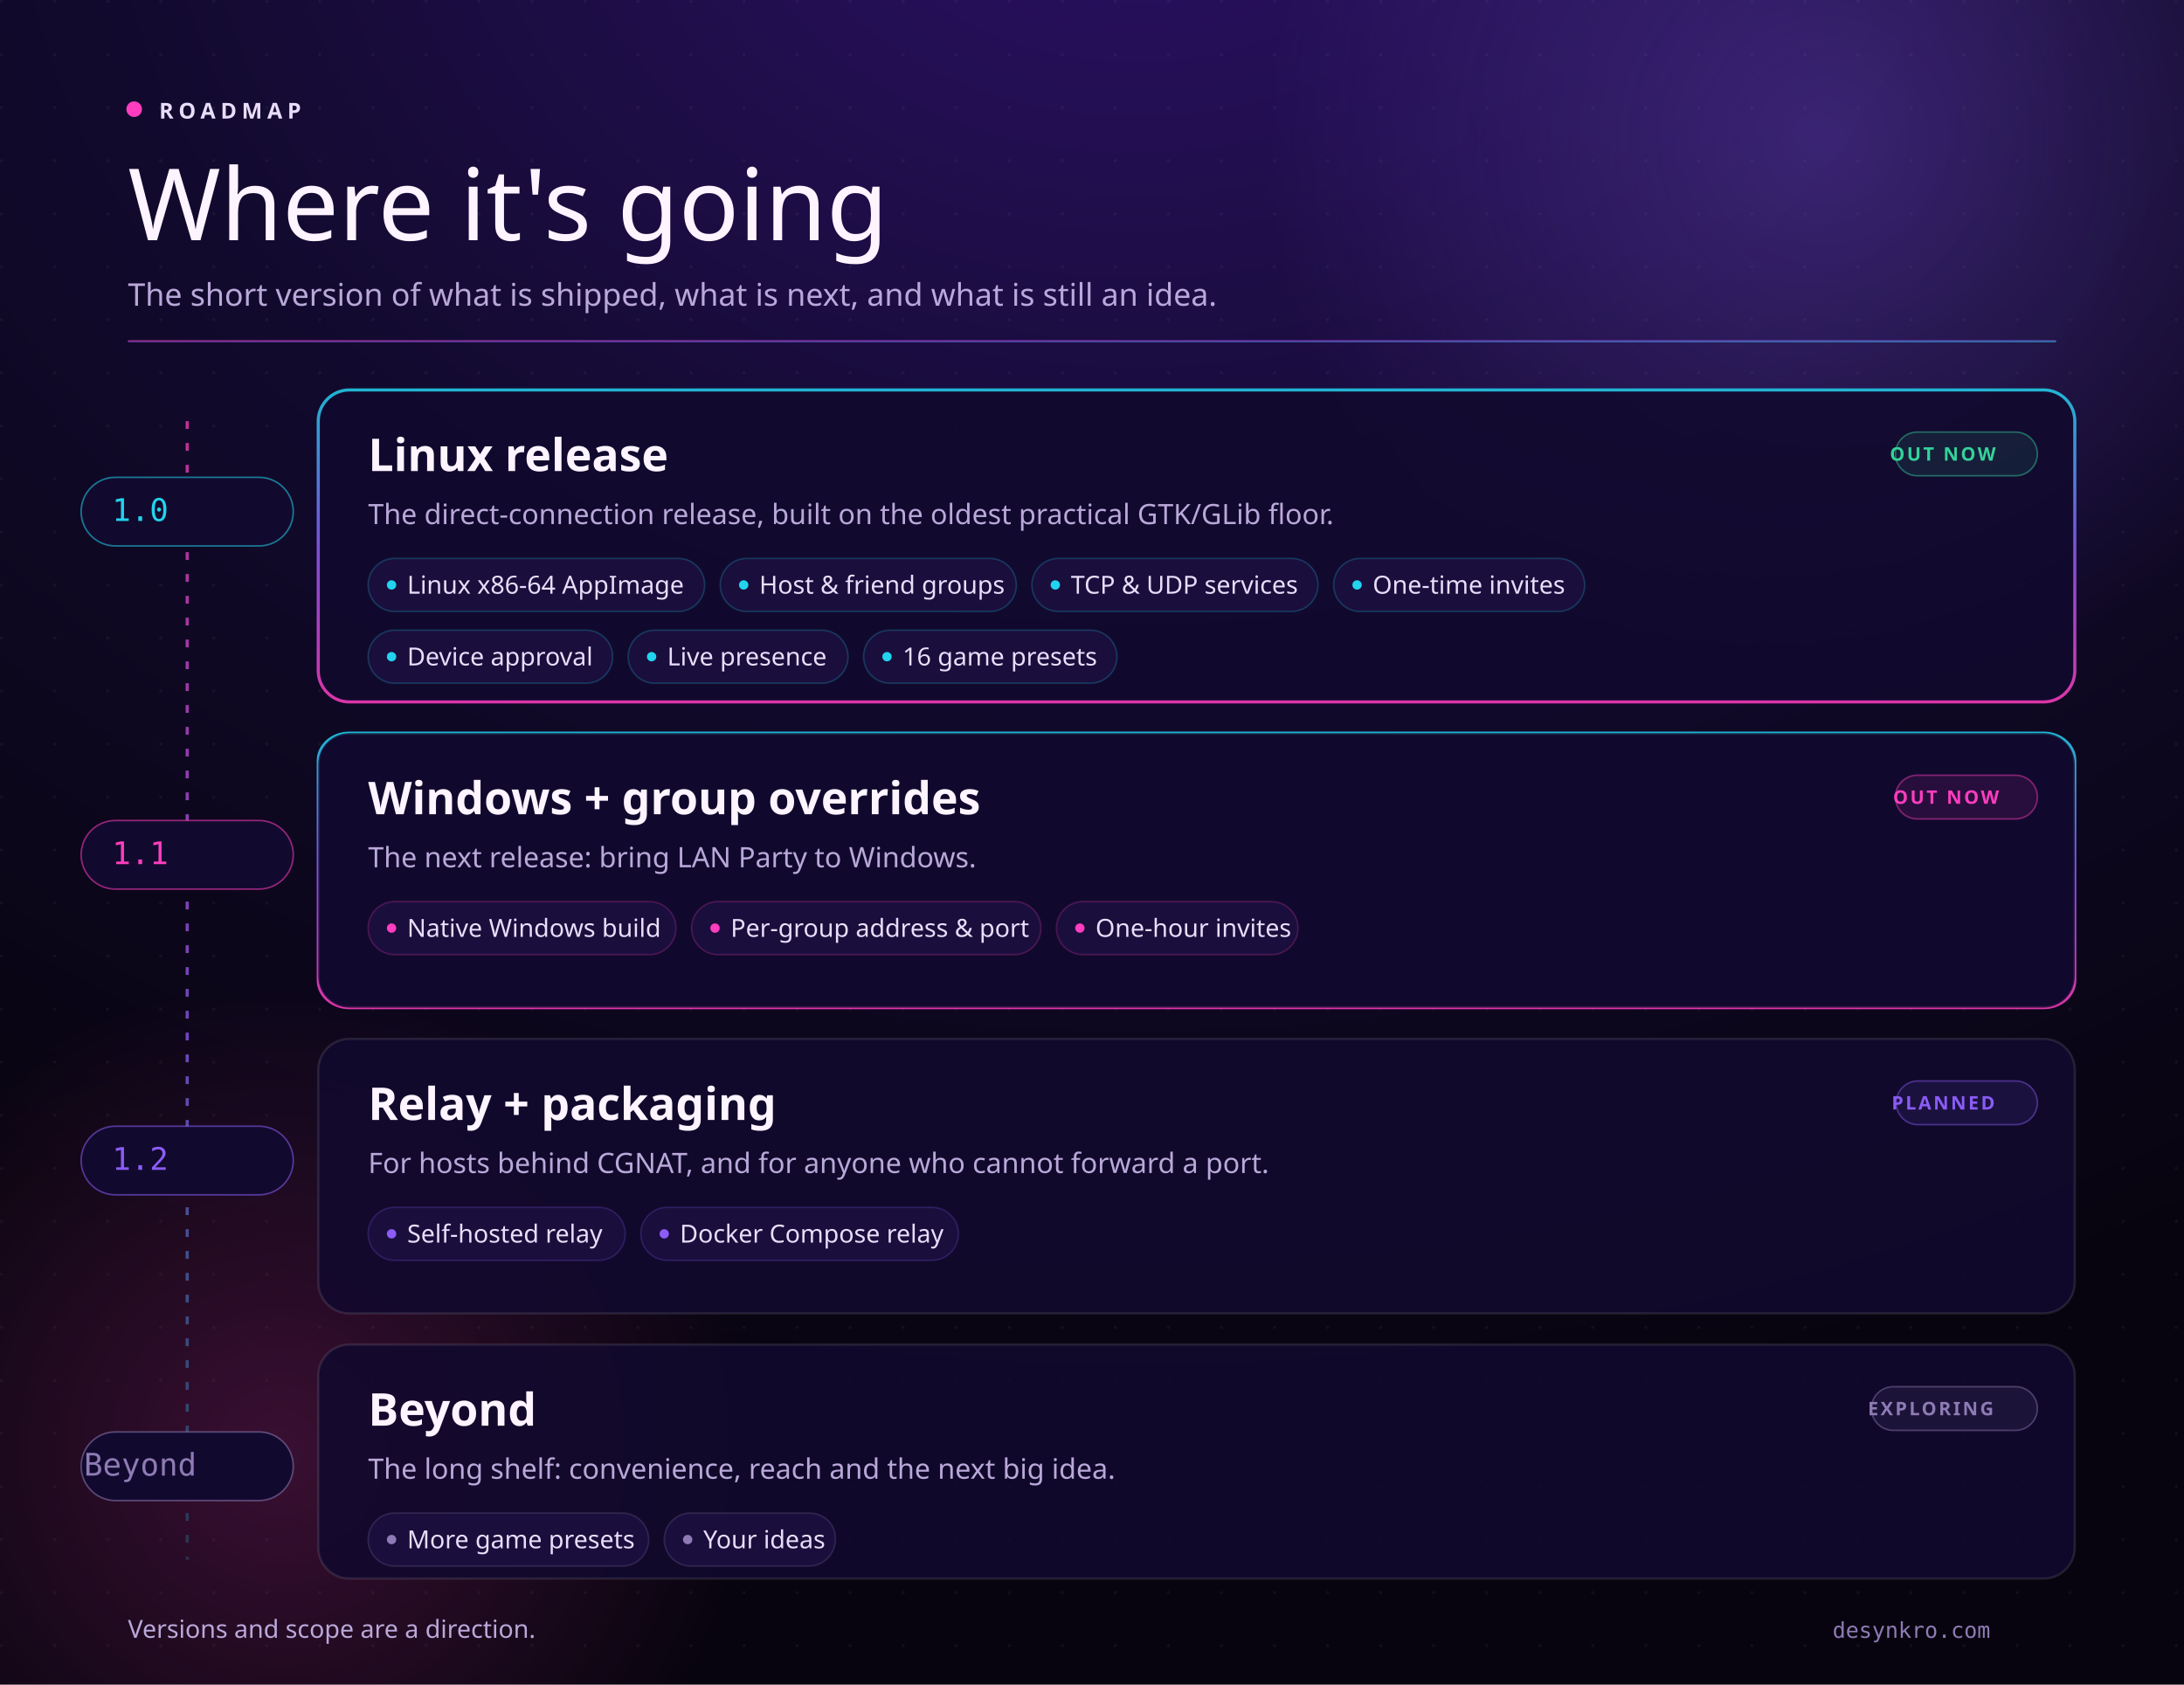
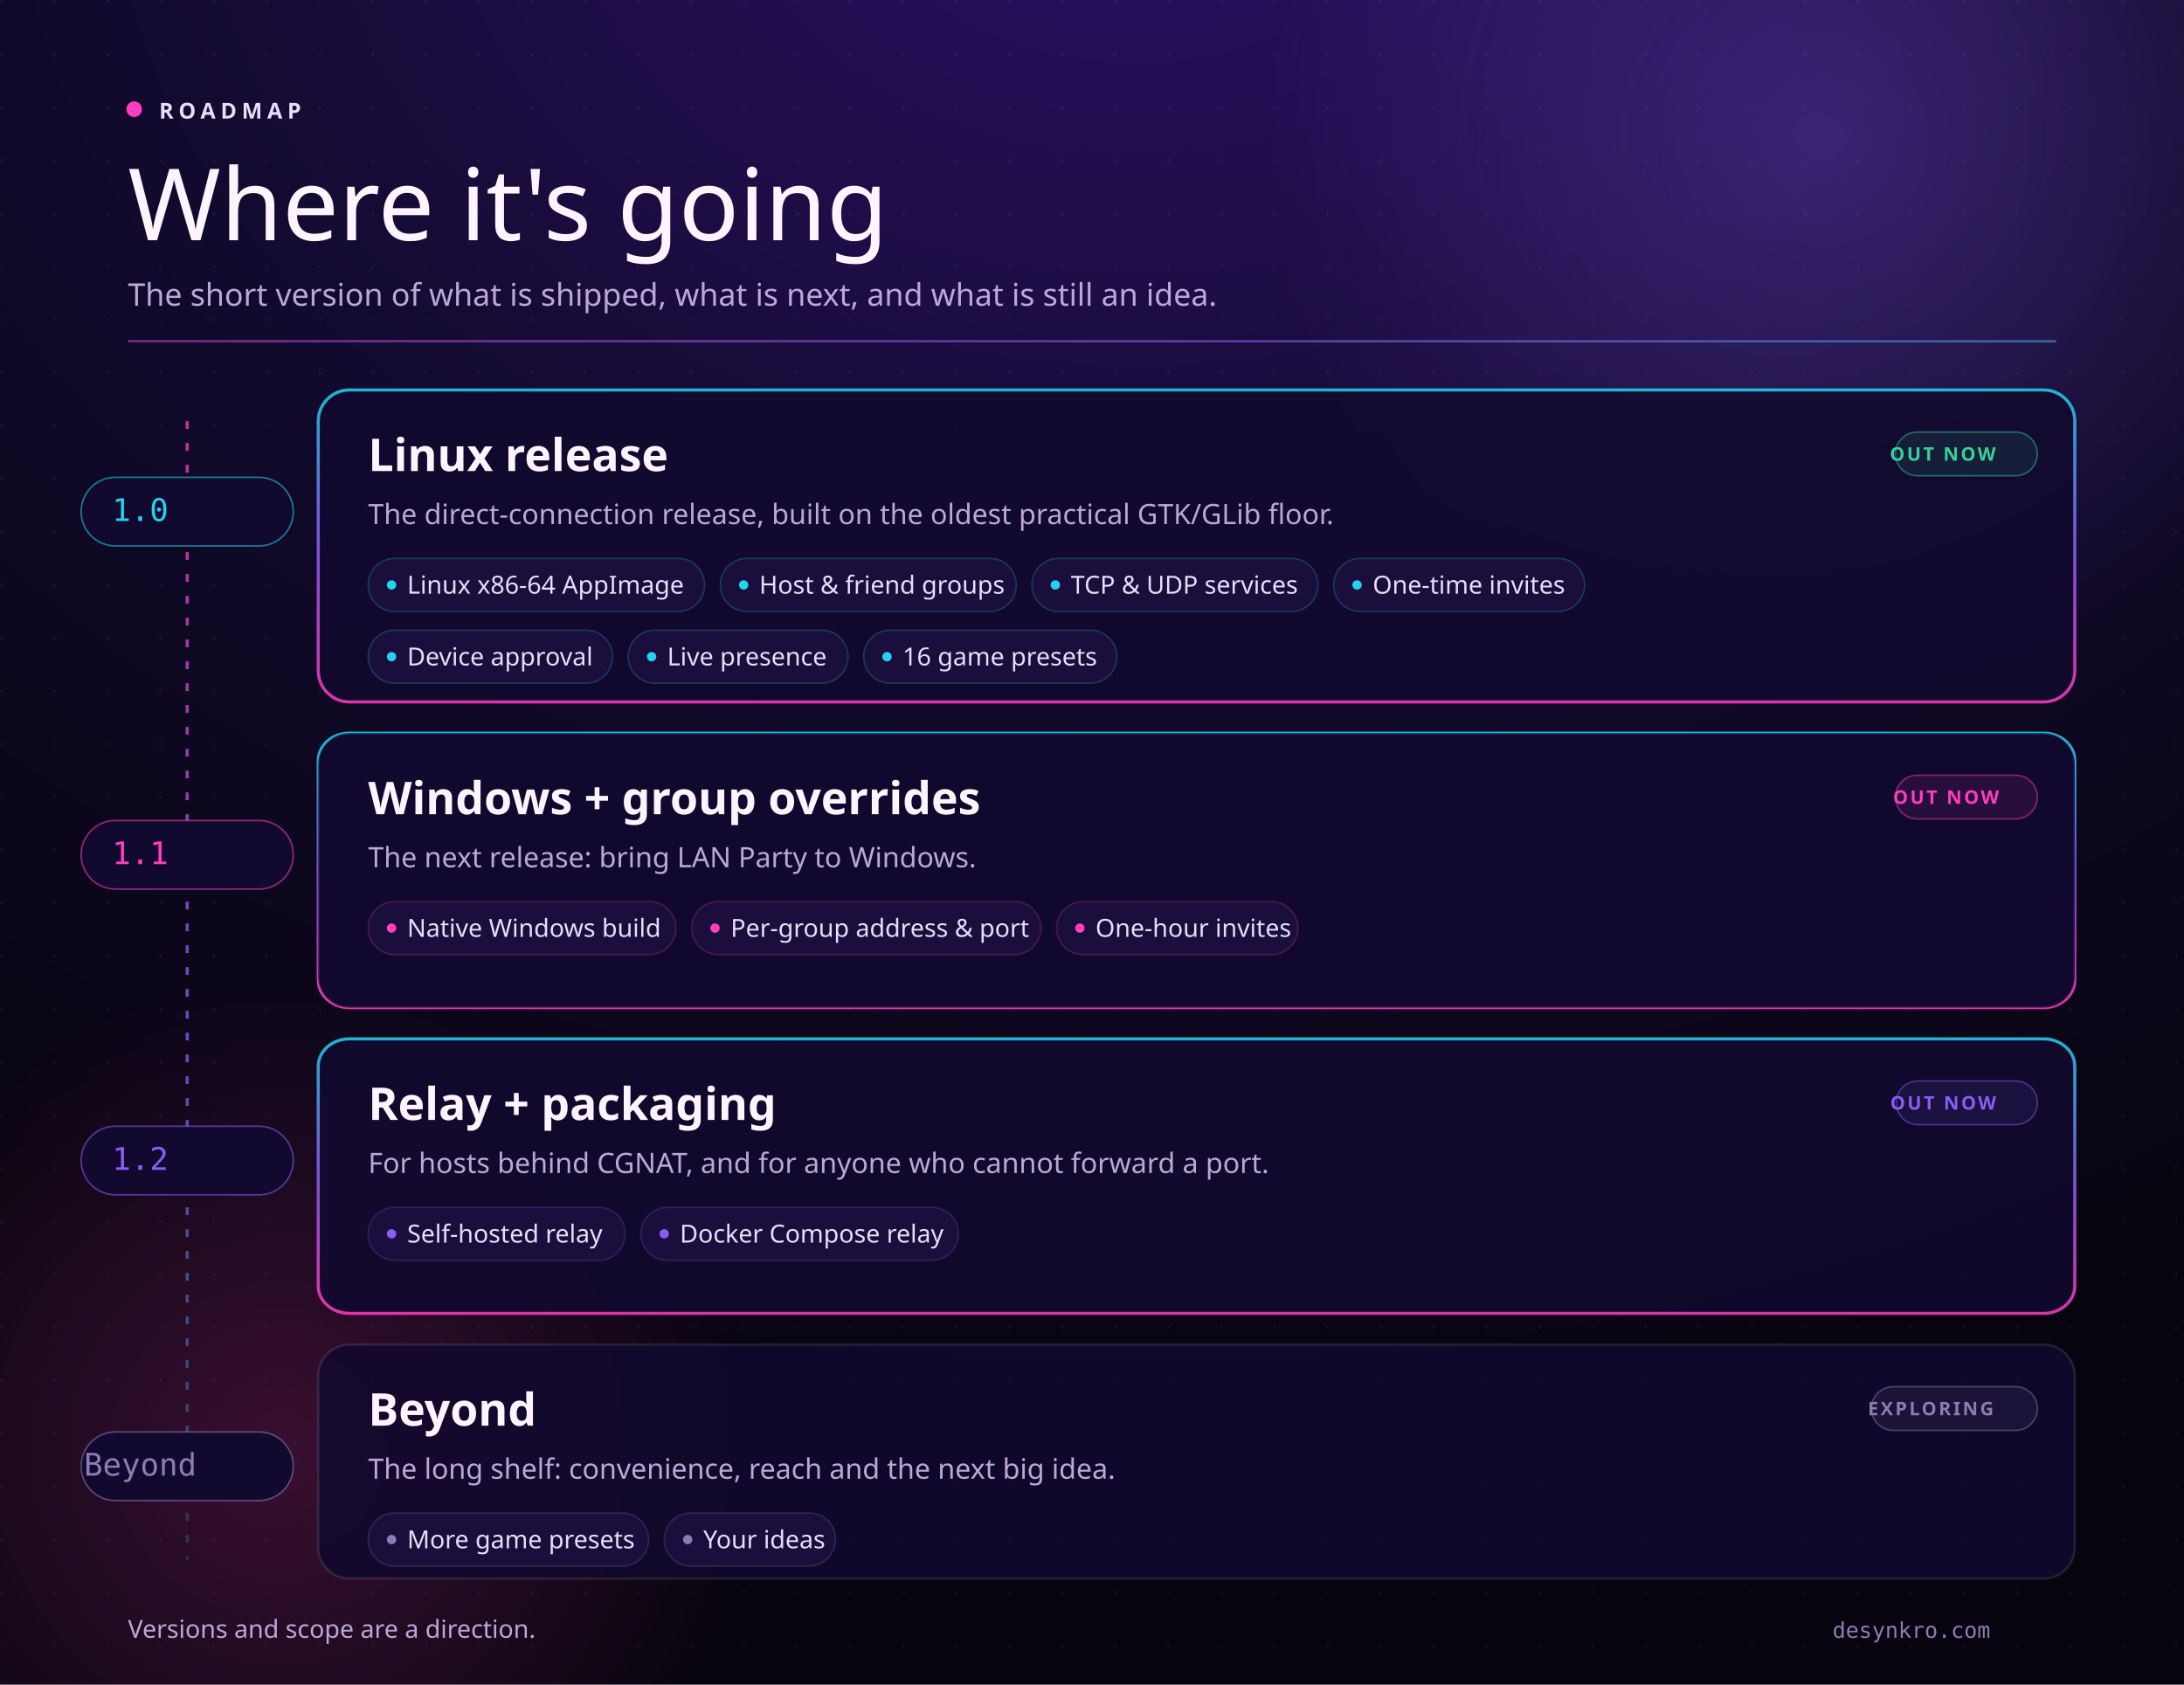
<svg xmlns="http://www.w3.org/2000/svg" width="1400" height="1080" viewBox="0 0 1400 1080">
  <defs>
    <radialGradient id="radial-gradient-1" cx="0" cy="0" r="1330" gradientTransform="matrix(1 0 0 0.771 728 -108)" gradientUnits="userSpaceOnUse">
      <stop offset="0" stop-color="#2c1166" />
      <stop offset="0.5" stop-color="#120a2e" />
      <stop offset="1" stop-color="#08040f" />
    </radialGradient>
    <clipPath id="clip-path-1">
      <path d="M0 0 L34 0 L34 34 L0 34 Z" />
    </clipPath>
    <clipPath id="clip-path-2">
      <path d="M0 0 L34 0 L34 34 L0 34 Z" />
    </clipPath>
    <clipPath id="clip-path-3">
      <path d="M0 0 L34 0 L34 34 L0 34 Z" />
    </clipPath>
+     <clipPath id="clip-path-4">
+       <path d="M0 0 L34 0 L34 34 L0 34 Z" />
+     </clipPath>
    <pattern id="pattern-1" patternUnits="userSpaceOnUse" width="34" height="34" patternTransform="matrix(1 0 0 1 0 0)">
      <g clip-path="url(#clip-path-1)">
        <g clip-path="url(#clip-path-2)">
          <g clip-path="url(#clip-path-3)">
-             <circle cx="1" cy="1" r="1" fill="#ffffff" opacity="0.045" />
+             <g clip-path="url(#clip-path-4)">
+               <circle cx="1" cy="1" r="1" fill="#ffffff" opacity="0.045" />
+             </g>
          </g>
        </g>
      </g>
    </pattern>
    <radialGradient id="radial-gradient-2" cx="1170" cy="90" r="360" gradientUnits="userSpaceOnUse">
      <stop offset="0" stop-color="#8b5cf6" stop-opacity="0.3" />
      <stop offset="1" stop-color="#8b5cf6" stop-opacity="0" />
    </radialGradient>
    <radialGradient id="radial-gradient-3" cx="180" cy="930" r="300" gradientUnits="userSpaceOnUse">
      <stop offset="0" stop-color="#ff3dbe" stop-opacity="0.2" />
      <stop offset="1" stop-color="#ff3dbe" stop-opacity="0" />
    </radialGradient>
-     <linearGradient id="linear-gradient-1" x1="82" y1="218" x2="82.004" y2="221" gradientUnits="userSpaceOnUse">
+     <linearGradient id="linear-gradient-1" x1="767" y1="842.88" x2="767" y2="665.12" gradientUnits="userSpaceOnUse">
+       <stop offset="0" stop-color="#ff3dbe" />
+       <stop offset="0.143" stop-color="#de46ce" />
+       <stop offset="0.286" stop-color="#bd4fde" />
+       <stop offset="0.429" stop-color="#9c58ee" />
+       <stop offset="0.571" stop-color="#7c6df5" />
+       <stop offset="0.714" stop-color="#5e8ff3" />
+       <stop offset="0.857" stop-color="#40b1f0" />
+       <stop offset="1" stop-color="#22d3ee" />
+     </linearGradient>
+     <linearGradient id="linear-gradient-2" x1="82" y1="218" x2="82.004" y2="221" gradientUnits="userSpaceOnUse">
      <stop offset="0" stop-color="#ff3dbe" />
      <stop offset="0.55" stop-color="#8b5cf6" />
      <stop offset="1" stop-color="#22d3ee" />
    </linearGradient>
-     <linearGradient id="linear-gradient-2" x1="0" y1="270" x2="0" y2="1000" gradientUnits="userSpaceOnUse">
+     <linearGradient id="linear-gradient-3" x1="0" y1="270" x2="0" y2="1000" gradientUnits="userSpaceOnUse">
      <stop offset="0" stop-color="#ff3dbe" />
      <stop offset="0.55" stop-color="#8b5cf6" />
      <stop offset="1" stop-color="#22d3ee" stop-opacity="0.25" />
    </linearGradient>
-     <linearGradient id="linear-gradient-3" x1="767" y1="451" x2="767" y2="249" gradientUnits="userSpaceOnUse">
-       <stop offset="0" stop-color="#ff3dbe" />
-       <stop offset="0.143" stop-color="#de46ce" />
-       <stop offset="0.286" stop-color="#bd4fde" />
-       <stop offset="0.429" stop-color="#9c58ee" />
-       <stop offset="0.571" stop-color="#7c6df5" />
-       <stop offset="0.714" stop-color="#5e8ff3" />
-       <stop offset="0.857" stop-color="#40b1f0" />
-       <stop offset="1" stop-color="#22d3ee" />
-     </linearGradient>
-     <linearGradient id="linear-gradient-4" x1="767" y1="646.88" x2="767" y2="469.12" gradientUnits="userSpaceOnUse">
-       <stop offset="0" stop-color="#ff3dbe" />
-       <stop offset="0.143" stop-color="#de46ce" />
-       <stop offset="0.286" stop-color="#bd4fde" />
-       <stop offset="0.429" stop-color="#9c58ee" />
-       <stop offset="0.571" stop-color="#7c6df5" />
-       <stop offset="0.714" stop-color="#5e8ff3" />
-       <stop offset="0.857" stop-color="#40b1f0" />
-       <stop offset="1" stop-color="#22d3ee" />
-     </linearGradient>
-     <linearGradient id="linear-gradient-5" x1="767" y1="646.75" x2="767" y2="469.25" gradientUnits="userSpaceOnUse">
+     <linearGradient id="linear-gradient-4" x1="767" y1="451" x2="767" y2="249" gradientUnits="userSpaceOnUse">
+       <stop offset="0" stop-color="#ff3dbe" />
+       <stop offset="0.143" stop-color="#de46ce" />
+       <stop offset="0.286" stop-color="#bd4fde" />
+       <stop offset="0.429" stop-color="#9c58ee" />
+       <stop offset="0.571" stop-color="#7c6df5" />
+       <stop offset="0.714" stop-color="#5e8ff3" />
+       <stop offset="0.857" stop-color="#40b1f0" />
+       <stop offset="1" stop-color="#22d3ee" />
+     </linearGradient>
+     <linearGradient id="linear-gradient-5" x1="767" y1="646.88" x2="767" y2="469.12" gradientUnits="userSpaceOnUse">
+       <stop offset="0" stop-color="#ff3dbe" />
+       <stop offset="0.143" stop-color="#de46ce" />
+       <stop offset="0.286" stop-color="#bd4fde" />
+       <stop offset="0.429" stop-color="#9c58ee" />
+       <stop offset="0.571" stop-color="#7c6df5" />
+       <stop offset="0.714" stop-color="#5e8ff3" />
+       <stop offset="0.857" stop-color="#40b1f0" />
+       <stop offset="1" stop-color="#22d3ee" />
+     </linearGradient>
+     <linearGradient id="linear-gradient-6" x1="767" y1="646.75" x2="767" y2="469.25" gradientUnits="userSpaceOnUse">
      <stop offset="0" stop-color="#ff3dbe" />
      <stop offset="0.143" stop-color="#de46ce" />
      <stop offset="0.286" stop-color="#bd4fde" />
      <stop offset="0.429" stop-color="#9c58ee" />
      <stop offset="0.571" stop-color="#7c6df5" />
      <stop offset="0.714" stop-color="#5e8ff3" />
      <stop offset="0.857" stop-color="#40b1f0" />
      <stop offset="1" stop-color="#22d3ee" />
    </linearGradient>
  </defs>
  <g id="Layer_1" data-name="Layer 1">
    <rect x="0" y="0" width="1400" height="1080" fill="url(#radial-gradient-1)" />
    <rect x="0" y="0" width="1400" height="1080" fill="url(#pattern-1)" />
    <circle cx="1170" cy="90" r="360" fill="url(#radial-gradient-2)" />
    <circle cx="180" cy="930" r="300" fill="url(#radial-gradient-3)" />
+     <path d="M224 666 L1310 666 C1321.046 666 1330 673.88 1330 683.6 L1330 824.4 C1330 834.12 1321.046 842 1310 842 L224 842 C212.954 842 204 834.12 204 824.4 L204 683.6 C204 673.88 212.954 666 224 666 Z" fill="#120a2e" fill-opacity="0.88" stroke="url(#linear-gradient-1)" stroke-opacity="0.85" stroke-width="2" />
    <circle cx="86" cy="70" r="5" fill="#ff3dbe" />
    <text transform="matrix(1 0 0 1 102 76)" x="0" y="0" xml:space="preserve" font-family="'IBM Plex Sans SmBld', sans-serif" font-size="14" font-weight="600" fill="#e9ddf9" letter-spacing="3.2">
      <tspan x="0" y="0">ROADMAP</tspan>
    </text>
    <text transform="matrix(1 0 0 1 82 154)" x="0" y="0" xml:space="preserve" font-family="'Space Grotesk', sans-serif" font-size="64" font-weight="500" fill="#fdf4ff">
      <tspan x="0" y="0">Where it's going</tspan>
    </text>
    <text transform="matrix(1 0 0 1 82 196)" x="0" y="0" xml:space="preserve" font-family="'IBM Plex Sans', sans-serif" font-size="20" fill="#b9a8d9">
      <tspan x="0" y="0">The short version of what is shipped, what is next, and what is still an idea.</tspan>
    </text>
-     <rect x="82" y="218" width="1236" height="1.5" fill="url(#linear-gradient-1)" opacity="0.55" />
-     <line x1="120" y1="270" x2="120" y2="1000" fill="#000000" stroke="url(#linear-gradient-2)" stroke-width="2" stroke-dasharray="5 9" opacity="0.75" />
+     <rect x="82" y="218" width="1236" height="1.5" fill="url(#linear-gradient-2)" opacity="0.55" />
+     <line x1="120" y1="270" x2="120" y2="1000" fill="#000000" stroke="url(#linear-gradient-3)" stroke-width="2" stroke-dasharray="5 9" opacity="0.75" />
    <circle cx="120" cy="328" r="14" fill="#08040f" stroke="#22d3ee" stroke-opacity="0.35" stroke-width="2" />
    <circle cx="120" cy="328" r="7" fill="#22d3ee" />
-     <path d="M224 250 L1310 250 C1321.046 250 1330 258.954 1330 270 L1330 430 C1330 441.046 1321.046 450 1310 450 L224 450 C212.954 450 204 441.046 204 430 L204 270 C204 258.954 212.954 250 224 250 Z" fill="#120a2e" fill-opacity="0.88" stroke="url(#linear-gradient-3)" stroke-opacity="0.85" stroke-width="2" />
-     <path d="M224 470 L1310 470 C1321.046 470 1330 477.88 1330 487.6 L1330 628.4 C1330 638.12 1321.046 646 1310 646 L224 646 C212.954 646 204 638.12 204 628.4 L204 487.6 C204 477.88 212.954 470 224 470 Z" fill="#120a2e" fill-opacity="0.88" stroke="url(#linear-gradient-4)" stroke-opacity="0.85" stroke-width="2" />
+     <path d="M224 250 L1310 250 C1321.046 250 1330 258.954 1330 270 L1330 430 C1330 441.046 1321.046 450 1310 450 L224 450 C212.954 450 204 441.046 204 430 L204 270 C204 258.954 212.954 250 224 250 Z" fill="#120a2e" fill-opacity="0.88" stroke="url(#linear-gradient-4)" stroke-opacity="0.85" stroke-width="2" />
+     <path d="M224 470 L1310 470 C1321.046 470 1330 477.88 1330 487.6 L1330 628.4 C1330 638.12 1321.046 646 1310 646 L224 646 C212.954 646 204 638.12 204 628.4 L204 487.6 C204 477.88 212.954 470 224 470 Z" fill="#120a2e" fill-opacity="0.88" stroke="url(#linear-gradient-5)" stroke-opacity="0.85" stroke-width="2" />
    <path d="M74 306 L166 306 C178.15 306 188 315.85 188 328 L188 328 C188 340.15 178.15 350 166 350 L74 350 C61.85 350 52 340.15 52 328 L52 328 C52 315.85 61.85 306 74 306 Z" fill="#120a2e" stroke="#22d3ee" stroke-opacity="0.55" />
    <text transform="matrix(1 0 0 1 120 334)" x="0" y="0" xml:space="preserve" font-family="'JetBrains Mono', monospace" font-size="20" fill="#22d3ee" text-anchor="middle">
      <tspan x="0" y="0">1.0</tspan>
    </text>
    <text transform="matrix(1 0 0 1 236 302)" x="0" y="0" xml:space="preserve" font-family="'IBM Plex Sans SmBld', sans-serif" font-size="29" font-weight="600" fill="#fdf4ff">
      <tspan x="0" y="0">Linux release</tspan>
    </text>
    <g>
      <path d="M1229 277 L1292 277 C1299.732 277 1306 283.268 1306 291 L1306 291 C1306 298.732 1299.732 305 1292 305 L1229 305 C1221.268 305 1215 298.732 1215 291 L1215 291 C1215 283.268 1221.268 277 1229 277 Z" fill="#34d399" fill-opacity="0.1" stroke="#34d399" stroke-opacity="0.45" />
      <text transform="matrix(1 0 0 1 1259.788 295.32)" x="0.7" y="0" xml:space="preserve" font-family="'IBM Plex Sans SmBld', sans-serif" font-size="12" font-weight="600" fill="#34d399" letter-spacing="1.4" text-anchor="middle">
        <tspan x="0.7" y="0">OUT NOW</tspan>
      </text>
    </g>
    <text transform="matrix(1 0 0 1 236 336)" x="0" y="0" xml:space="preserve" font-family="'IBM Plex Sans', sans-serif" font-size="18" fill="#b9a8d9">
      <tspan x="0" y="0">The direct-connection release, built on the oldest practical GTK/GLib floor.</tspan>
    </text>
    <path d="M253 358 L434.7 358 C444.089 358 451.7 365.611 451.7 375 L451.7 375 C451.7 384.389 444.089 392 434.7 392 L253 392 C243.611 392 236 384.389 236 375 L236 375 C236 365.611 243.611 358 253 358 Z" fill="#1a0e3d" stroke="#22d3ee" stroke-opacity="0.22" />
    <circle cx="251" cy="375" r="3" fill="#22d3ee" />
    <text transform="matrix(1 0 0 1 261 380.6)" x="0" y="0" xml:space="preserve" font-family="'IBM Plex Sans', sans-serif" font-size="16" fill="#e9ddf9">
      <tspan x="0" y="0">Linux x86-64 AppImage</tspan>
    </text>
    <path d="M478.712 358 L634.512 358 C643.901 358 651.512 365.611 651.512 375 L651.512 375 C651.512 384.389 643.901 392 634.512 392 L478.712 392 C469.323 392 461.712 384.389 461.712 375 L461.712 375 C461.712 365.611 469.323 358 478.712 358 Z" fill="#1a0e3d" stroke="#22d3ee" stroke-opacity="0.22" />
    <circle cx="476.712" cy="375" r="3" fill="#22d3ee" />
    <text transform="matrix(1 0 0 1 486.712 380.6)" x="0" y="0" xml:space="preserve" font-family="'IBM Plex Sans', sans-serif" font-size="16" fill="#e9ddf9">
      <tspan x="0" y="0">Host &amp; friend groups</tspan>
    </text>
    <path d="M678.472 358 L827.872 358 C837.261 358 844.872 365.611 844.872 375 L844.872 375 C844.872 384.389 837.261 392 827.872 392 L678.472 392 C669.083 392 661.472 384.389 661.472 375 L661.472 375 C661.472 365.611 669.083 358 678.472 358 Z" fill="#1a0e3d" stroke="#22d3ee" stroke-opacity="0.22" />
    <circle cx="676.472" cy="375" r="3" fill="#22d3ee" />
    <text transform="matrix(1 0 0 1 686.472 380.6)" x="0" y="0" xml:space="preserve" font-family="'IBM Plex Sans', sans-serif" font-size="16" fill="#e9ddf9">
      <tspan x="0" y="0">TCP &amp; UDP services</tspan>
    </text>
    <path d="M871.912 358 L998.812 358 C1008.201 358 1015.812 365.611 1015.812 375 L1015.812 375 C1015.812 384.389 1008.201 392 998.812 392 L871.912 392 C862.523 392 854.912 384.389 854.912 375 L854.912 375 C854.912 365.611 862.523 358 871.912 358 Z" fill="#1a0e3d" stroke="#22d3ee" stroke-opacity="0.22" />
    <circle cx="869.912" cy="375" r="3" fill="#22d3ee" />
    <text transform="matrix(1 0 0 1 879.912 380.6)" x="0" y="0" xml:space="preserve" font-family="'IBM Plex Sans', sans-serif" font-size="16" fill="#e9ddf9">
      <tspan x="0" y="0">One-time invites</tspan>
    </text>
    <path d="M253 404 L375.7 404 C385.089 404 392.7 411.611 392.7 421 L392.7 421 C392.7 430.389 385.089 438 375.7 438 L253 438 C243.611 438 236 430.389 236 421 L236 421 C236 411.611 243.611 404 253 404 Z" fill="#1a0e3d" stroke="#22d3ee" stroke-opacity="0.22" />
    <circle cx="251" cy="421" r="3" fill="#22d3ee" />
    <text transform="matrix(1 0 0 1 261 426.6)" x="0" y="0" xml:space="preserve" font-family="'IBM Plex Sans', sans-serif" font-size="16" fill="#e9ddf9">
      <tspan x="0" y="0">Device approval</tspan>
    </text>
    <path d="M419.704 404 L526.604 404 C535.993 404 543.604 411.611 543.604 421 L543.604 421 C543.604 430.389 535.993 438 526.604 438 L419.704 438 C410.315 438 402.704 430.389 402.704 421 L402.704 421 C402.704 411.611 410.315 404 419.704 404 Z" fill="#1a0e3d" stroke="#22d3ee" stroke-opacity="0.22" />
    <circle cx="417.704" cy="421" r="3" fill="#22d3ee" />
    <text transform="matrix(1 0 0 1 427.704 426.6)" x="0" y="0" xml:space="preserve" font-family="'IBM Plex Sans', sans-serif" font-size="16" fill="#e9ddf9">
      <tspan x="0" y="0">Live presence</tspan>
    </text>
    <path d="M570.584 404 L698.984 404 C708.373 404 715.984 411.611 715.984 421 L715.984 421 C715.984 430.389 708.373 438 698.984 438 L570.584 438 C561.195 438 553.584 430.389 553.584 421 L553.584 421 C553.584 411.611 561.195 404 570.584 404 Z" fill="#1a0e3d" stroke="#22d3ee" stroke-opacity="0.22" />
    <circle cx="568.584" cy="421" r="3" fill="#22d3ee" />
    <text transform="matrix(1 0 0 1 578.584 426.6)" x="0" y="0" xml:space="preserve" font-family="'IBM Plex Sans', sans-serif" font-size="16" fill="#e9ddf9">
      <tspan x="0" y="0">16 game presets</tspan>
    </text>
    <circle cx="120" cy="548" r="14" fill="#08040f" stroke="#ff3dbe" stroke-opacity="0.35" stroke-width="2" />
    <circle cx="120" cy="548" r="7" fill="#ff3dbe" />
-     <path d="M224 470 L1310 470 C1321.046 470 1330 478.954 1330 490 L1330 626 C1330 637.046 1321.046 646 1310 646 L224 646 C212.954 646 204 637.046 204 626 L204 490 C204 478.954 212.954 470 224 470 Z" fill="#120a2e" fill-opacity="0.88" stroke="url(#linear-gradient-5)" stroke-opacity="0.1" stroke-width="1.5" />
+     <path d="M224 470 L1310 470 C1321.046 470 1330 478.954 1330 490 L1330 626 C1330 637.046 1321.046 646 1310 646 L224 646 C212.954 646 204 637.046 204 626 L204 490 C204 478.954 212.954 470 224 470 Z" fill="#120a2e" fill-opacity="0.88" stroke="url(#linear-gradient-6)" stroke-opacity="0.1" stroke-width="1.5" />
    <path d="M74 526 L166 526 C178.15 526 188 535.85 188 548 L188 548 C188 560.15 178.15 570 166 570 L74 570 C61.85 570 52 560.15 52 548 L52 548 C52 535.85 61.85 526 74 526 Z" fill="#120a2e" stroke="#ff3dbe" stroke-opacity="0.55" />
    <text transform="matrix(1 0 0 1 120 554)" x="0" y="0" xml:space="preserve" font-family="'JetBrains Mono', monospace" font-size="20" fill="#ff3dbe" text-anchor="middle">
      <tspan x="0" y="0">1.1</tspan>
    </text>
    <text transform="matrix(1 0 0 1 236 522)" x="0" y="0" xml:space="preserve" font-family="'IBM Plex Sans SmBld', sans-serif" font-size="29" font-weight="600" fill="#fdf4ff">
      <tspan x="0" y="0">Windows + group overrides</tspan>
    </text>
    <g>
      <path d="M1229 497 L1292 497 C1299.732 497 1306 503.268 1306 511 L1306 511 C1306 518.732 1299.732 525 1292 525 L1229 525 C1221.268 525 1215 518.732 1215 511 L1215 511 C1215 503.268 1221.268 497 1229 497 Z" fill="#ff3dbe" fill-opacity="0.1" stroke="#ff3dbe" stroke-opacity="0.45" />
      <text transform="matrix(1 0 0 1 1261.87 515.32)" x="0.7" y="0" xml:space="preserve" font-family="'IBM Plex Sans SmBld', sans-serif" font-size="12" font-weight="600" fill="#ff3dbe" letter-spacing="1.4" text-anchor="middle">
        <tspan x="0.7" y="0">OUT NOW</tspan>
      </text>
    </g>
    <text transform="matrix(1 0 0 1 236 556)" x="0" y="0" xml:space="preserve" font-family="'IBM Plex Sans', sans-serif" font-size="18" fill="#b9a8d9">
      <tspan x="0" y="0">The next release: bring LAN Party to Windows.</tspan>
    </text>
    <path d="M253 578 L416.3 578 C425.689 578 433.3 585.611 433.3 595 L433.3 595 C433.3 604.389 425.689 612 416.3 612 L253 612 C243.611 612 236 604.389 236 595 L236 595 C236 585.611 243.611 578 253 578 Z" fill="#1a0e3d" stroke="#ff3dbe" stroke-opacity="0.22" />
    <circle cx="251" cy="595" r="3" fill="#ff3dbe" />
    <text transform="matrix(1 0 0 1 261 600.6)" x="0" y="0" xml:space="preserve" font-family="'IBM Plex Sans', sans-serif" font-size="16" fill="#e9ddf9">
      <tspan x="0" y="0">Native Windows build</tspan>
    </text>
    <path d="M460.344 578 L650.244 578 C659.633 578 667.244 585.611 667.244 595 L667.244 595 C667.244 604.389 659.633 612 650.244 612 L460.344 612 C450.955 612 443.344 604.389 443.344 595 L443.344 595 C443.344 585.611 450.955 578 460.344 578 Z" fill="#1a0e3d" stroke="#ff3dbe" stroke-opacity="0.22" />
    <circle cx="458.344" cy="595" r="3" fill="#ff3dbe" />
    <text transform="matrix(1 0 0 1 468.344 600.6)" x="0" y="0" xml:space="preserve" font-family="'IBM Plex Sans', sans-serif" font-size="16" fill="#e9ddf9">
      <tspan x="0" y="0">Per-group address &amp; port</tspan>
    </text>
    <path d="M694.232 578 L815.016 578 C824.405 578 832.016 585.611 832.016 595 L832.016 595 C832.016 604.389 824.405 612 815.016 612 L694.232 612 C684.843 612 677.232 604.389 677.232 595 L677.232 595 C677.232 585.611 684.843 578 694.232 578 Z" fill="#1a0e3d" stroke="#ff3dbe" stroke-opacity="0.22" />
    <circle cx="692.232" cy="595" r="3" fill="#ff3dbe" />
    <text transform="matrix(1 0 0 1 702.232 600.6)" x="0" y="0" xml:space="preserve" font-family="'IBM Plex Sans', sans-serif" font-size="16" fill="#e9ddf9">
      <tspan x="0" y="0">One-hour invites</tspan>
    </text>
    <circle cx="120" cy="744" r="14" fill="#08040f" stroke="#8b5cf6" stroke-opacity="0.35" stroke-width="2" />
    <circle cx="120" cy="744" r="7" fill="#8b5cf6" />
-     <path d="M224 666 L1310 666 C1321.046 666 1330 674.954 1330 686 L1330 822 C1330 833.046 1321.046 842 1310 842 L224 842 C212.954 842 204 833.046 204 822 L204 686 C204 674.954 212.954 666 224 666 Z" fill="#120a2e" fill-opacity="0.88" stroke="#ffffff" stroke-opacity="0.1" stroke-width="1.5" />
    <path d="M74 722 L166 722 C178.15 722 188 731.85 188 744 L188 744 C188 756.15 178.15 766 166 766 L74 766 C61.85 766 52 756.15 52 744 L52 744 C52 731.85 61.85 722 74 722 Z" fill="#120a2e" stroke="#8b5cf6" stroke-opacity="0.55" />
    <text transform="matrix(1 0 0 1 120 750)" x="0" y="0" xml:space="preserve" font-family="'JetBrains Mono', monospace" font-size="20" fill="#8b5cf6" text-anchor="middle">
      <tspan x="0" y="0">1.2</tspan>
    </text>
    <text transform="matrix(1 0 0 1 236 718)" x="0" y="0" xml:space="preserve" font-family="'IBM Plex Sans SmBld', sans-serif" font-size="29" font-weight="600" fill="#fdf4ff">
      <tspan x="0" y="0">Relay + packaging</tspan>
    </text>
    <g>
      <path d="M1229.5 693 L1292 693 C1299.732 693 1306 699.268 1306 707 L1306 707 C1306 714.732 1299.732 721 1292 721 L1229.5 721 C1221.768 721 1215.5 714.732 1215.5 707 L1215.5 707 C1215.5 699.268 1221.768 693 1229.5 693 Z" fill="#8b5cf6" fill-opacity="0.1" stroke="#8b5cf6" stroke-opacity="0.45" />
      <text transform="matrix(1 0 0 1 1260.066 711.32)" x="0.7" y="0" xml:space="preserve" font-family="'IBM Plex Sans SmBld', sans-serif" font-size="12" font-weight="600" fill="#8b5cf6" letter-spacing="1.4" text-anchor="middle">
-         <tspan x="0.7" y="0">PLANNED</tspan>
+         <tspan x="0.7" y="0">OUT NOW</tspan>
      </text>
    </g>
    <text transform="matrix(1 0 0 1 236 752)" x="0" y="0" xml:space="preserve" font-family="'IBM Plex Sans', sans-serif" font-size="18" fill="#b9a8d9">
      <tspan x="0" y="0">For hosts behind CGNAT, and for anyone who cannot forward a port.</tspan>
    </text>
    <path d="M253 774 L383.8 774 C393.189 774 400.8 781.611 400.8 791 L400.8 791 C400.8 800.389 393.189 808 383.8 808 L253 808 C243.611 808 236 800.389 236 791 L236 791 C236 781.611 243.611 774 253 774 Z" fill="#1a0e3d" stroke="#8b5cf6" stroke-opacity="0.22" />
    <circle cx="251" cy="791" r="3" fill="#8b5cf6" />
    <text transform="matrix(1 0 0 1 261 796.6)" x="0" y="0" xml:space="preserve" font-family="'IBM Plex Sans', sans-serif" font-size="16" fill="#e9ddf9">
      <tspan x="0" y="0">Self-hosted relay</tspan>
    </text>
    <path d="M427.788 774 L597.388 774 C606.777 774 614.388 781.611 614.388 791 L614.388 791 C614.388 800.389 606.777 808 597.388 808 L427.788 808 C418.399 808 410.788 800.389 410.788 791 L410.788 791 C410.788 781.611 418.399 774 427.788 774 Z" fill="#1a0e3d" stroke="#8b5cf6" stroke-opacity="0.22" />
    <circle cx="425.788" cy="791" r="3" fill="#8b5cf6" />
    <text transform="matrix(1 0 0 1 435.788 796.6)" x="0" y="0" xml:space="preserve" font-family="'IBM Plex Sans', sans-serif" font-size="16" fill="#e9ddf9">
      <tspan x="0" y="0">Docker Compose relay</tspan>
    </text>
    <circle cx="120" cy="940" r="14" fill="#08040f" stroke="#8e7bb5" stroke-opacity="0.35" stroke-width="2" />
    <circle cx="120" cy="940" r="7" fill="#8e7bb5" />
    <path d="M224 862 L1310 862 C1321.046 862 1330 870.954 1330 882 L1330 992 C1330 1003.046 1321.046 1012 1310 1012 L224 1012 C212.954 1012 204 1003.046 204 992 L204 882 C204 870.954 212.954 862 224 862 Z" fill="#120a2e" fill-opacity="0.88" stroke="#ffffff" stroke-opacity="0.1" stroke-width="1.5" />
    <path d="M74 918 L166 918 C178.15 918 188 927.85 188 940 L188 940 C188 952.15 178.15 962 166 962 L74 962 C61.85 962 52 952.15 52 940 L52 940 C52 927.85 61.85 918 74 918 Z" fill="#120a2e" stroke="#8e7bb5" stroke-opacity="0.55" />
    <text transform="matrix(1 0 0 1 120 946)" x="0" y="0" xml:space="preserve" font-family="'JetBrains Mono', monospace" font-size="20" fill="#8e7bb5" text-anchor="middle">
      <tspan x="0" y="0">Beyond</tspan>
    </text>
    <text transform="matrix(1 0 0 1 236 914)" x="0" y="0" xml:space="preserve" font-family="'IBM Plex Sans SmBld', sans-serif" font-size="29" font-weight="600" fill="#fdf4ff">
      <tspan x="0" y="0">Beyond</tspan>
    </text>
    <g>
      <path d="M1213.6 889 L1292 889 C1299.732 889 1306 895.268 1306 903 L1306 903 C1306 910.732 1299.732 917 1292 917 L1213.6 917 C1205.868 917 1199.6 910.732 1199.6 903 L1199.6 903 C1199.6 895.268 1205.868 889 1213.6 889 Z" fill="#8e7bb5" fill-opacity="0.1" stroke="#8e7bb5" stroke-opacity="0.45" />
      <text transform="matrix(1 0 0 1 1252.082 907.32)" x="0.7" y="0" xml:space="preserve" font-family="'IBM Plex Sans SmBld', sans-serif" font-size="12" font-weight="600" fill="#8e7bb5" letter-spacing="1.4" text-anchor="middle">
        <tspan x="0.7" y="0">EXPLORING</tspan>
      </text>
    </g>
    <text transform="matrix(1 0 0 1 236 948)" x="0" y="0" xml:space="preserve" font-family="'IBM Plex Sans', sans-serif" font-size="18" fill="#b9a8d9">
      <tspan x="0" y="0">The long shelf: convenience, reach and the next big idea.</tspan>
    </text>
    <path d="M253 970 L398.8 970 C408.189 970 415.8 977.611 415.8 987 L415.8 987 C415.8 996.389 408.189 1004 398.8 1004 L253 1004 C243.611 1004 236 996.389 236 987 L236 987 C236 977.611 243.611 970 253 970 Z" fill="#1a0e3d" stroke="#8e7bb5" stroke-opacity="0.22" />
    <circle cx="251" cy="987" r="3" fill="#8e7bb5" />
    <text transform="matrix(1 0 0 1 261 992.6)" x="0" y="0" xml:space="preserve" font-family="'IBM Plex Sans', sans-serif" font-size="16" fill="#e9ddf9">
      <tspan x="0" y="0">More game presets</tspan>
    </text>
    <path d="M442.824 970 L518.456 970 C527.845 970 535.456 976.611 535.456 986 L535.456 987 C535.456 996.389 527.845 1004 518.456 1004 L442.824 1004 C433.435 1004 425.824 996.389 425.824 987 L425.824 987 C425.824 977.611 433.435 970 442.824 970 Z" fill="#1a0e3d" stroke="#8e7bb5" stroke-opacity="0.22" />
    <circle cx="440.824" cy="987" r="3" fill="#8e7bb5" />
    <text transform="matrix(1 0 0 1 450.824 992.6)" x="0" y="0" xml:space="preserve" font-family="'IBM Plex Sans', sans-serif" font-size="16" fill="#e9ddf9">
      <tspan x="0" y="0">Your ideas</tspan>
    </text>
    <text transform="matrix(1 0 0 1 82 1050)" x="0" y="0" xml:space="preserve" font-family="'IBM Plex Sans', sans-serif" font-size="16" fill="#b9a8d9">
      <tspan x="0" y="0">Versions and scope are a direction.</tspan>
    </text>
    <text transform="matrix(1 0 0 1 1318 1050)" x="0" y="0" xml:space="preserve" font-family="'JetBrains Mono', monospace" font-size="14" fill="#8e7bb5" text-anchor="end">
      <tspan x="0" y="0">desynkro.com</tspan>
    </text>
  </g>
</svg>
